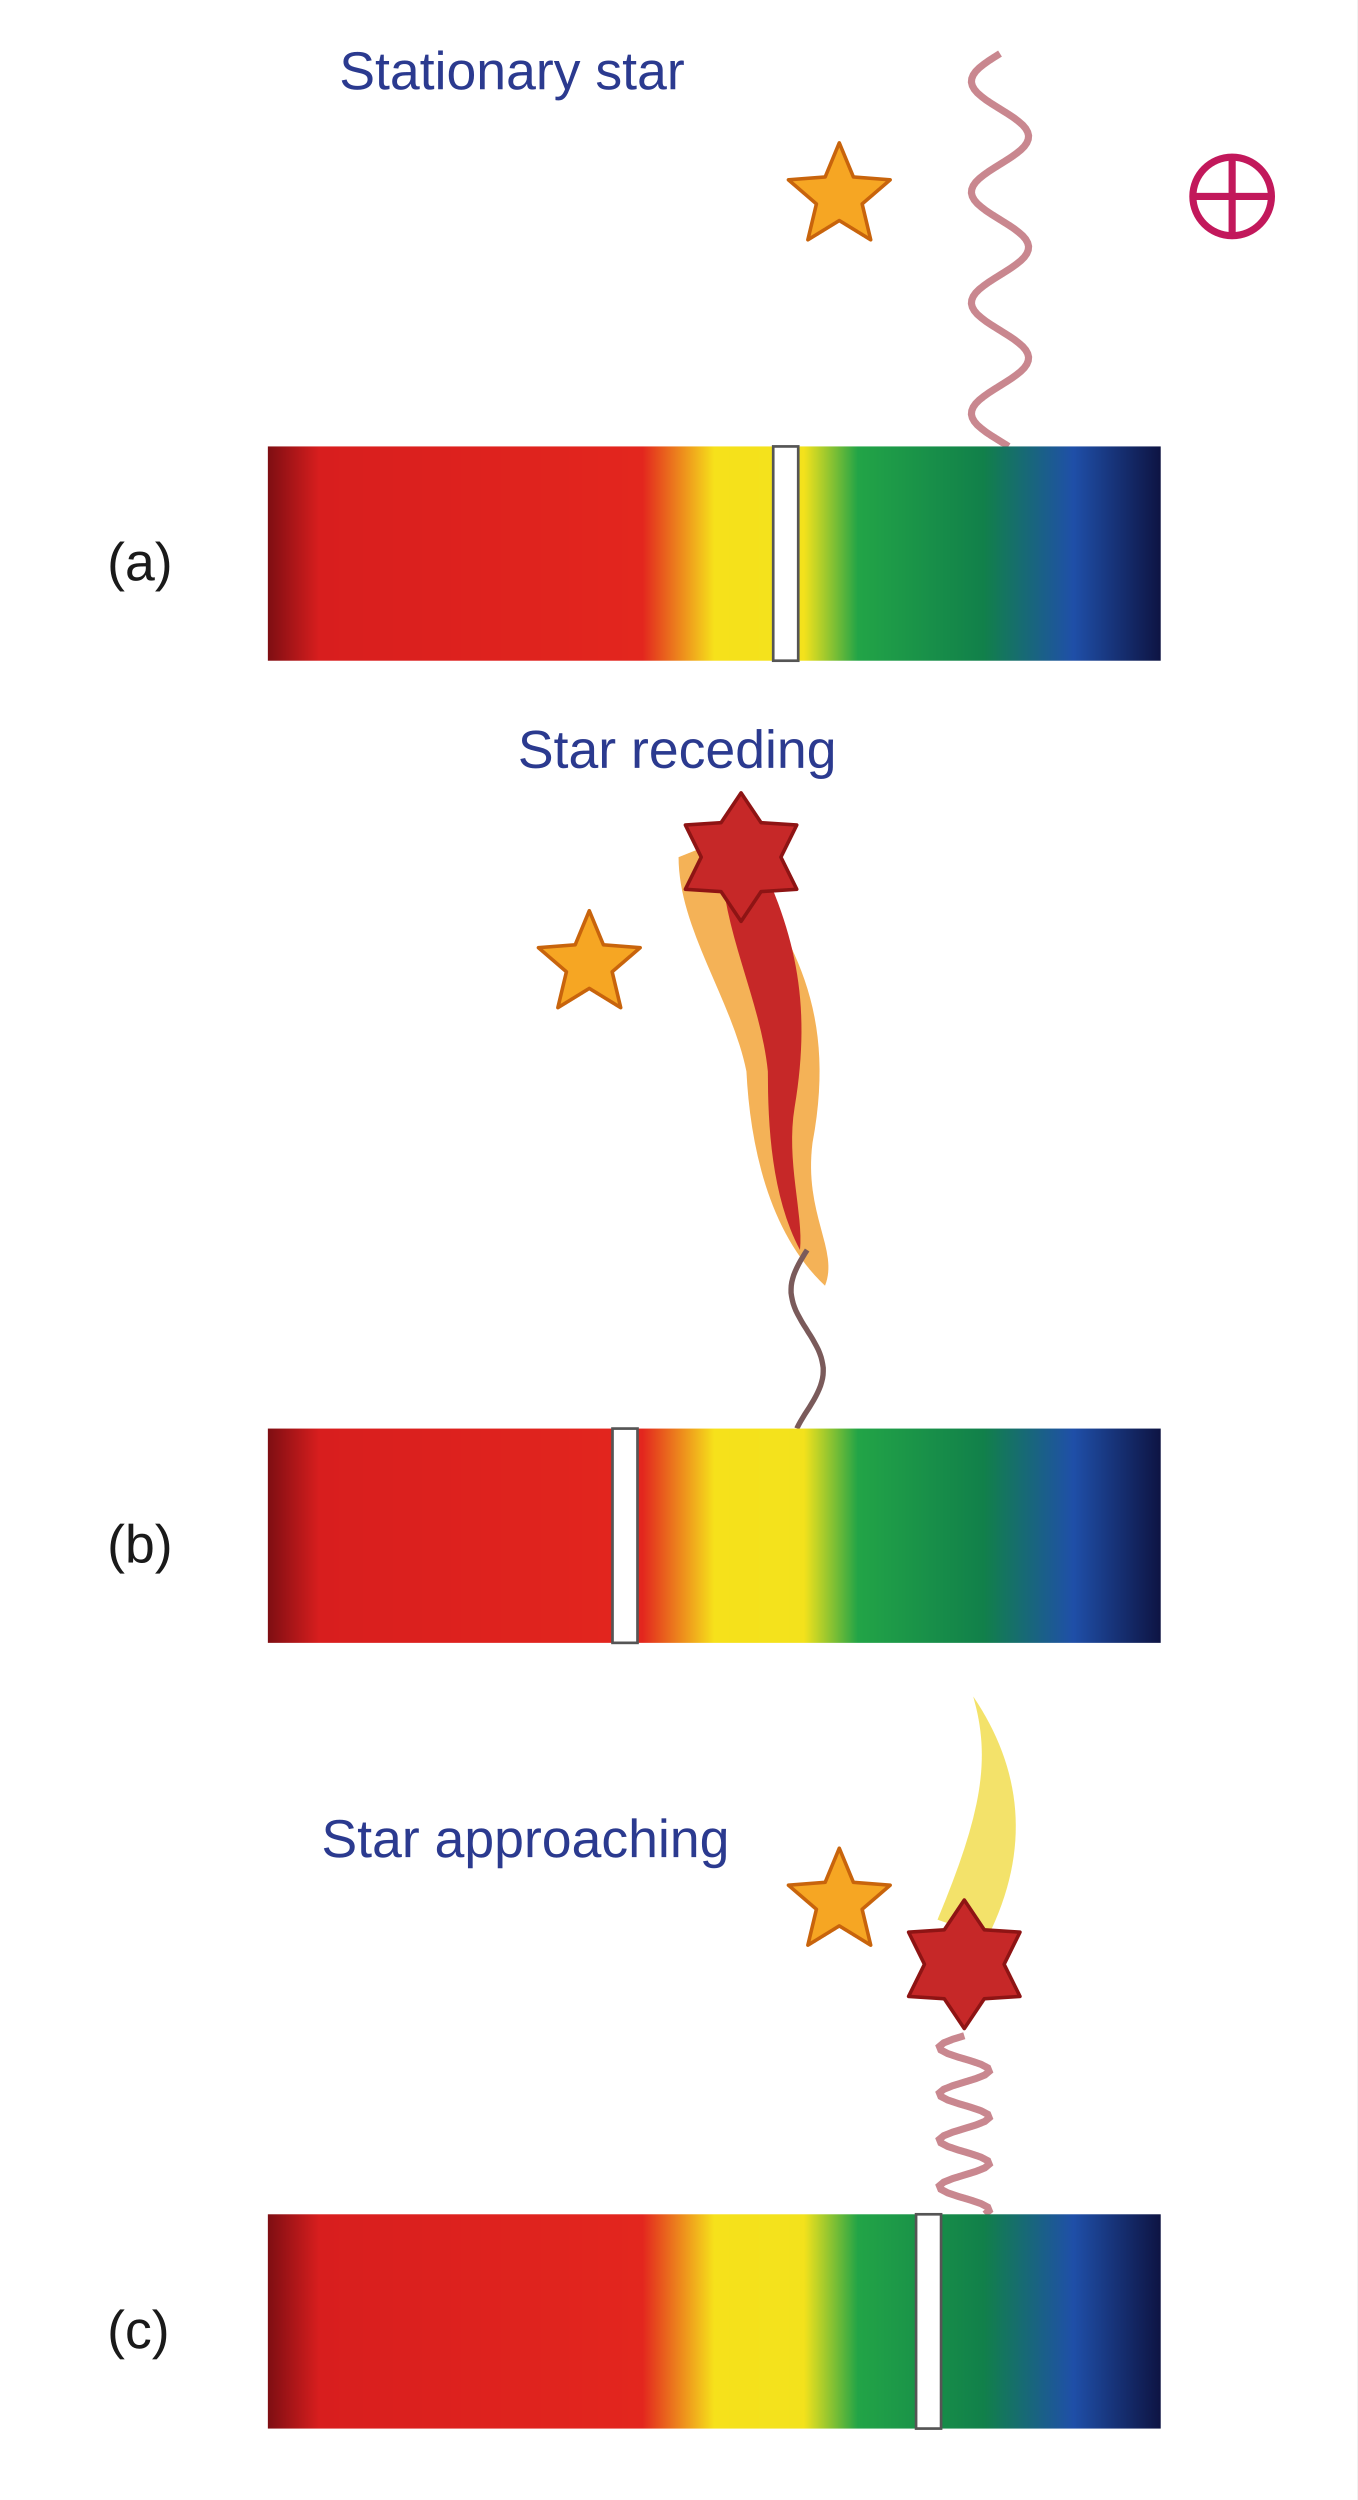
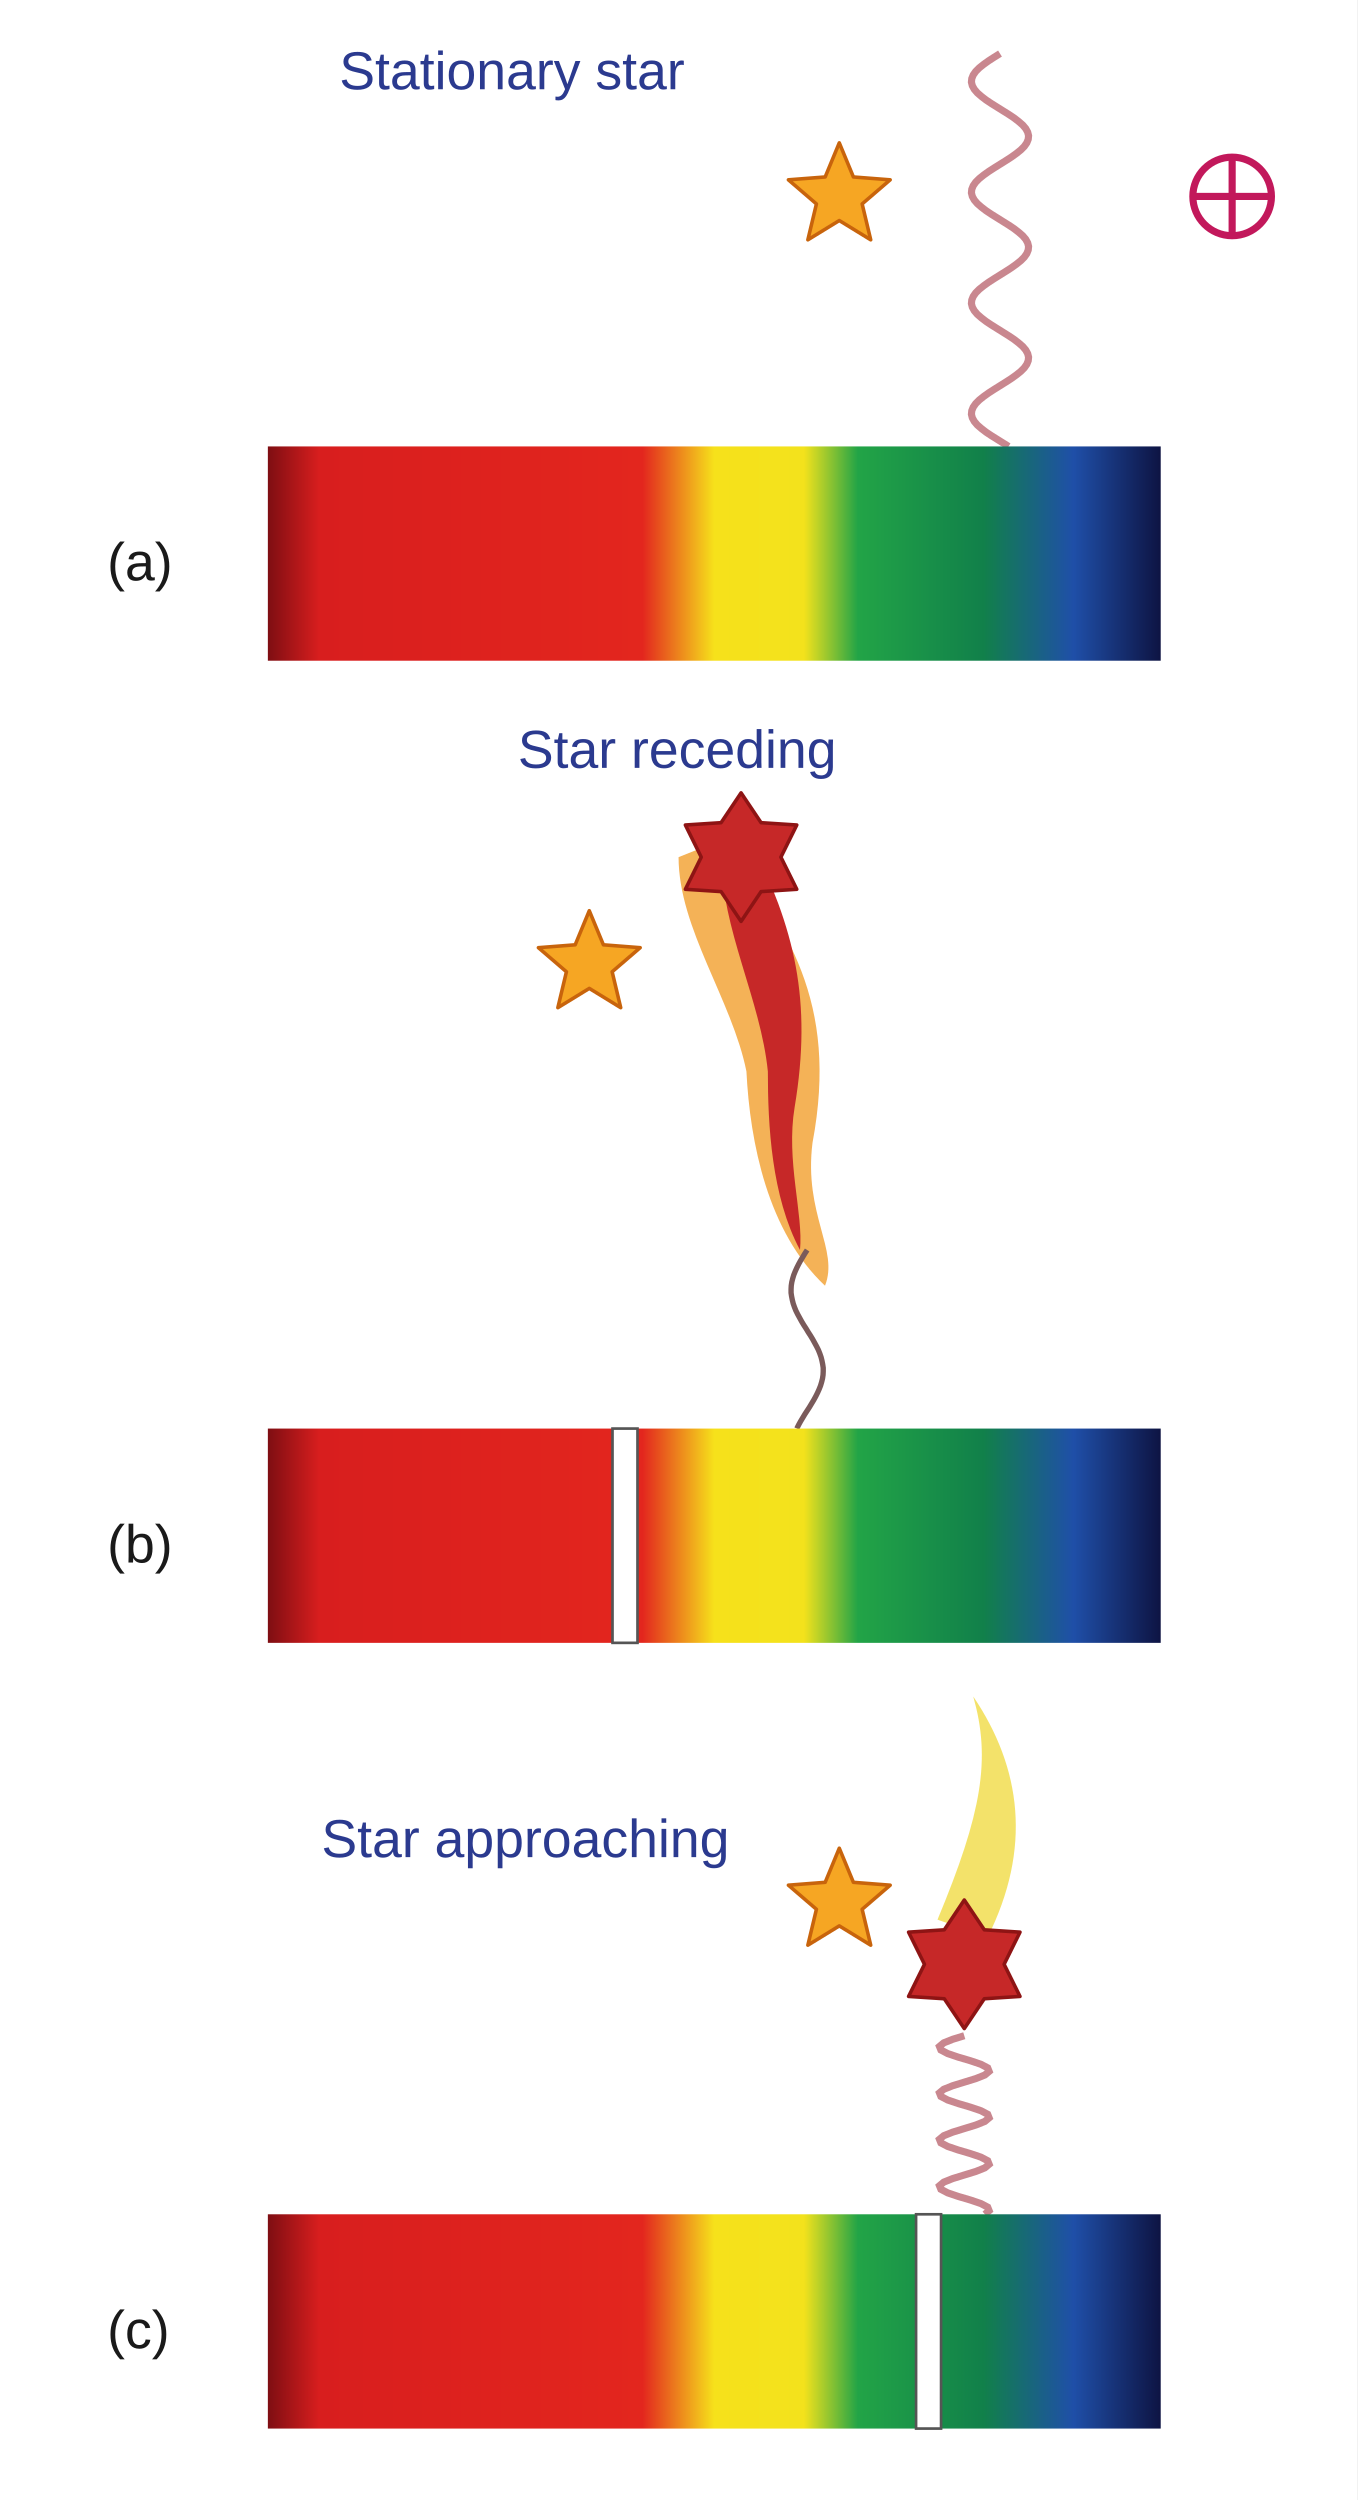
<svg xmlns="http://www.w3.org/2000/svg" viewBox="0 0 760 1400" font-family="Arial, Helvetica, sans-serif">
  <defs>
    <linearGradient id="spec" x1="0" x2="1" y1="0" y2="0">
      <stop offset="0" stop-color="#7a0d12" />
      <stop offset="0.06" stop-color="#d81e1e" />
      <stop offset="0.42" stop-color="#e3261e" />
      <stop offset="0.5" stop-color="#f6e11b" />
      <stop offset="0.6" stop-color="#f3e21c" />
      <stop offset="0.66" stop-color="#22a447" />
      <stop offset="0.8" stop-color="#11804a" />
      <stop offset="0.9" stop-color="#1f4fa8" />
      <stop offset="1" stop-color="#0d1240" />
    </linearGradient>
  </defs>
  <rect width="760" height="1400" fill="#ffffff" />
  <text x="190" y="50" font-size="30" fill="#2b3a8f">Stationary star</text>
  <polygon points="470.0,80.0 477.9,99.1 498.5,100.7 482.8,114.2 487.6,134.3 470.0,123.5 452.4,134.3 457.2,114.2 441.5,100.7 462.1,99.1" fill="#f6a623" stroke="#c8640c" stroke-width="2" stroke-linejoin="round" />
  <path d="M560.0 30.0 L556.8 32.0 L553.7 34.0 L550.9 36.0 L548.4 38.0 L546.4 40.0 L545.0 42.0 L544.2 44.0 L544.0 46.0 L544.5 48.0 L545.6 50.0 L547.3 52.0 L549.6 54.0 L552.2 56.0 L555.2 58.0 L558.4 60.0 L561.6 62.0 L564.8 64.0 L567.8 66.0 L570.4 68.0 L572.7 70.0 L574.4 72.0 L575.5 74.0 L576.0 76.0 L575.8 78.0 L575.0 80.0 L573.6 82.0 L571.6 84.0 L569.1 86.0 L566.3 88.0 L563.2 90.0 L560.0 92.0 L556.8 94.0 L553.7 96.0 L550.9 98.0 L548.4 100.0 L546.4 102.0 L545.0 104.0 L544.2 106.0 L544.0 108.0 L544.5 110.0 L545.6 112.0 L547.3 114.0 L549.6 116.0 L552.2 118.0 L555.2 120.0 L558.4 122.0 L561.6 124.0 L564.8 126.0 L567.8 128.0 L570.4 130.0 L572.7 132.0 L574.4 134.0 L575.5 136.0 L576.0 138.0 L575.8 140.0 L575.0 142.0 L573.6 144.0 L571.6 146.0 L569.1 148.0 L566.3 150.0 L563.2 152.0 L560.0 154.0 L556.8 156.0 L553.7 158.0 L550.9 160.0 L548.4 162.0 L546.4 164.0 L545.0 166.0 L544.2 168.0 L544.0 170.0 L544.5 172.0 L545.6 174.0 L547.3 176.0 L549.6 178.0 L552.2 180.0 L555.2 182.0 L558.4 184.0 L561.6 186.0 L564.8 188.0 L567.8 190.0 L570.4 192.0 L572.7 194.0 L574.4 196.0 L575.5 198.0 L576.0 200.0 L575.8 202.0 L575.0 204.0 L573.6 206.0 L571.6 208.0 L569.1 210.0 L566.3 212.0 L563.2 214.0 L560.0 216.0 L556.8 218.0 L553.7 220.0 L550.9 222.0 L548.4 224.0 L546.4 226.0 L545.0 228.0 L544.2 230.0 L544.0 232.0 L544.5 234.0 L545.6 236.0 L547.3 238.0 L549.6 240.0 L552.2 242.0 L555.2 244.0 L558.4 246.0 L561.6 248.0 L564.8 250.0" fill="none" stroke="#c9878f" stroke-width="4" />
  <circle cx="690" cy="110" r="22" fill="none" stroke="#c2185b" stroke-width="4" />
  <line x1="668" y1="110" x2="712" y2="110" stroke="#c2185b" stroke-width="4" />
  <line x1="690" y1="88" x2="690" y2="132" stroke="#c2185b" stroke-width="4" />
  <rect x="150" y="250" width="500" height="120" fill="url(#spec)" />
-   <rect x="433" y="250" width="14" height="120" fill="#ffffff" stroke="#555555" stroke-width="1.5" />
  <text x="60" y="325" font-size="30" fill="#1a1a1a">(a)</text>
  <text x="290" y="430" font-size="30" fill="#2b3a8f">Star receding</text>
  <path d="M405 470 C440 520 470 560 455 640 C450 680 470 700 462 720 C430 690 420 640 418 600 C410 560 380 520 380 480 Z" fill="#f2a43a" opacity="0.85" />
  <path d="M420 470 C445 520 455 560 445 620 C440 650 450 680 448 700 C432 670 430 630 430 600 C426 560 404 520 404 480 Z" fill="#c62828" />
  <polygon points="415.0,444.0 426.2,460.7 446.2,462.0 437.3,480.0 446.2,498.0 426.2,499.3 415.0,516.0 403.8,499.3 383.8,498.0 392.7,480.0 383.8,462.0 403.8,460.7" fill="#c62828" stroke="#8e1414" stroke-width="2" stroke-linejoin="round" />
  <polygon points="330.0,510.0 337.9,529.1 358.5,530.7 342.8,544.2 347.6,564.3 330.0,553.5 312.4,564.3 317.2,544.2 301.5,530.7 322.1,529.1" fill="#f6a623" stroke="#c8640c" stroke-width="2" stroke-linejoin="round" />
  <path d="M452.0 700.0 L450.7 702.0 L449.5 704.0 L448.3 706.0 L447.2 708.0 L446.2 710.0 L445.3 712.0 L444.5 714.0 L443.9 716.0 L443.4 718.0 L443.1 720.0 L443.0 722.0 L443.0 724.0 L443.3 726.0 L443.7 728.0 L444.2 730.0 L444.9 732.0 L445.7 734.0 L446.7 736.0 L447.8 738.0 L448.9 740.0 L450.1 742.0 L451.4 744.0 L452.6 746.0 L453.9 748.0 L455.1 750.0 L456.2 752.0 L457.3 754.0 L458.3 756.0 L459.1 758.0 L459.8 760.0 L460.3 762.0 L460.7 764.0 L461.0 766.0 L461.0 768.0 L460.9 770.0 L460.6 772.0 L460.1 774.0 L459.5 776.0 L458.7 778.0 L457.8 780.0 L456.8 782.0 L455.7 784.0 L454.5 786.0 L453.3 788.0 L452.0 790.0 L450.7 792.0 L449.5 794.0 L448.3 796.0 L447.2 798.0 L446.2 800.0" fill="none" stroke="#7a5a5a" stroke-width="3" />
  <rect x="150" y="800" width="500" height="120" fill="url(#spec)" />
  <rect x="343" y="800" width="14" height="120" fill="#ffffff" stroke="#555555" stroke-width="1.5" />
  <text x="60" y="875" font-size="30" fill="#1a1a1a">(b)</text>
  <path d="M525 1075 C550 1015 555 985 545 950 C572 990 578 1035 553 1085 Z" fill="#f2df5a" opacity="0.9" />
  <text x="180" y="1040" font-size="30" fill="#2b3a8f">Star approaching</text>
  <polygon points="470.0,1035.0 477.9,1054.1 498.5,1055.7 482.8,1069.2 487.6,1089.3 470.0,1078.5 452.4,1089.3 457.2,1069.2 441.5,1055.7 462.1,1054.1" fill="#f6a623" stroke="#c8640c" stroke-width="2" stroke-linejoin="round" />
  <polygon points="540.0,1064.0 551.2,1080.7 571.2,1082.0 562.3,1100.0 571.2,1118.0 551.2,1119.3 540.0,1136.0 528.8,1119.3 508.8,1118.0 517.7,1100.0 508.8,1082.0 528.8,1080.7" fill="#c62828" stroke="#8e1414" stroke-width="2" stroke-linejoin="round" />
  <path d="M540.0 1140.0 L533.5 1142.0 L528.5 1144.0 L526.1 1146.0 L526.9 1148.0 L530.7 1150.0 L536.6 1152.0 L543.4 1154.0 L549.3 1156.0 L553.1 1158.0 L553.9 1160.0 L551.5 1162.0 L546.5 1164.0 L540.0 1166.0 L533.5 1168.0 L528.5 1170.0 L526.1 1172.0 L526.9 1174.0 L530.7 1176.0 L536.6 1178.0 L543.4 1180.0 L549.3 1182.0 L553.1 1184.0 L553.9 1186.0 L551.5 1188.0 L546.5 1190.0 L540.0 1192.0 L533.5 1194.0 L528.5 1196.0 L526.1 1198.0 L526.9 1200.0 L530.7 1202.0 L536.6 1204.0 L543.4 1206.0 L549.3 1208.0 L553.1 1210.0 L553.9 1212.0 L551.5 1214.0 L546.5 1216.0 L540.0 1218.0 L533.5 1220.0 L528.5 1222.0 L526.1 1224.0 L526.9 1226.0 L530.7 1228.0 L536.6 1230.0 L543.4 1232.0 L549.3 1234.0 L553.1 1236.0 L553.9 1238.0 L551.5 1240.0" fill="none" stroke="#c9878f" stroke-width="4" />
  <rect x="150" y="1240" width="500" height="120" fill="url(#spec)" />
  <rect x="513" y="1240" width="14" height="120" fill="#ffffff" stroke="#555555" stroke-width="1.5" />
  <text x="60" y="1315" font-size="30" fill="#1a1a1a">(c)</text>
</svg>
